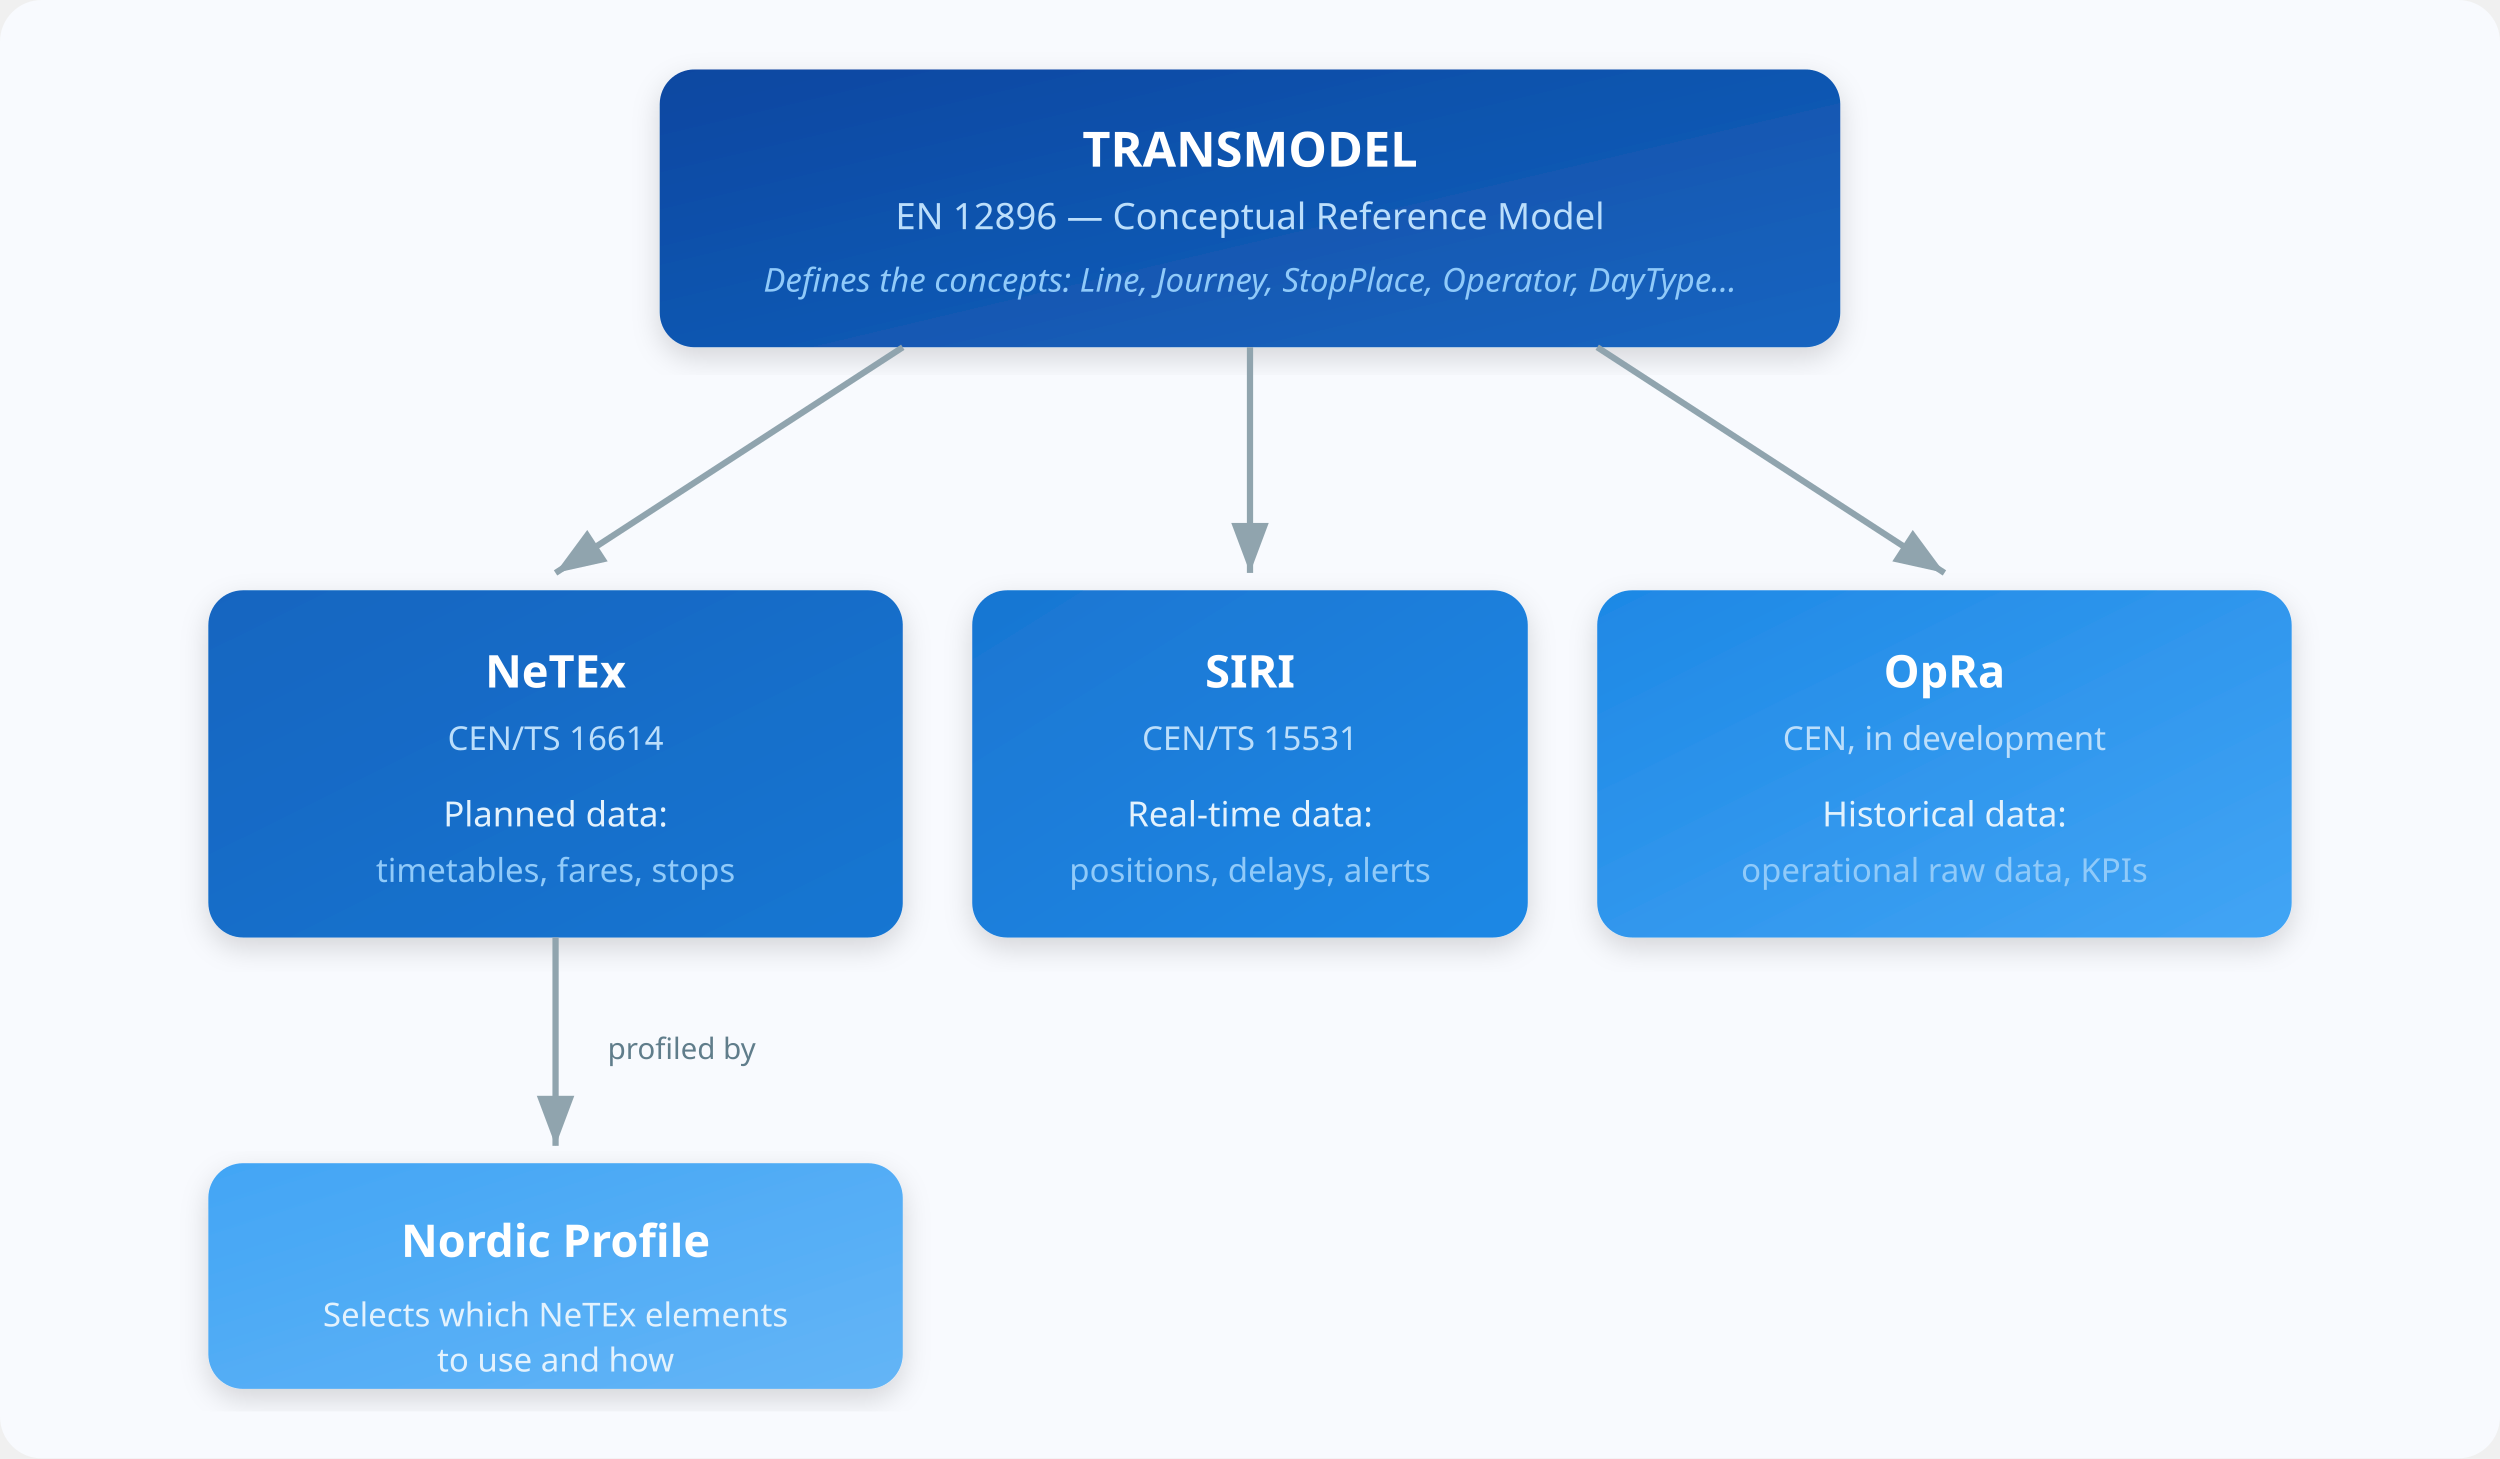
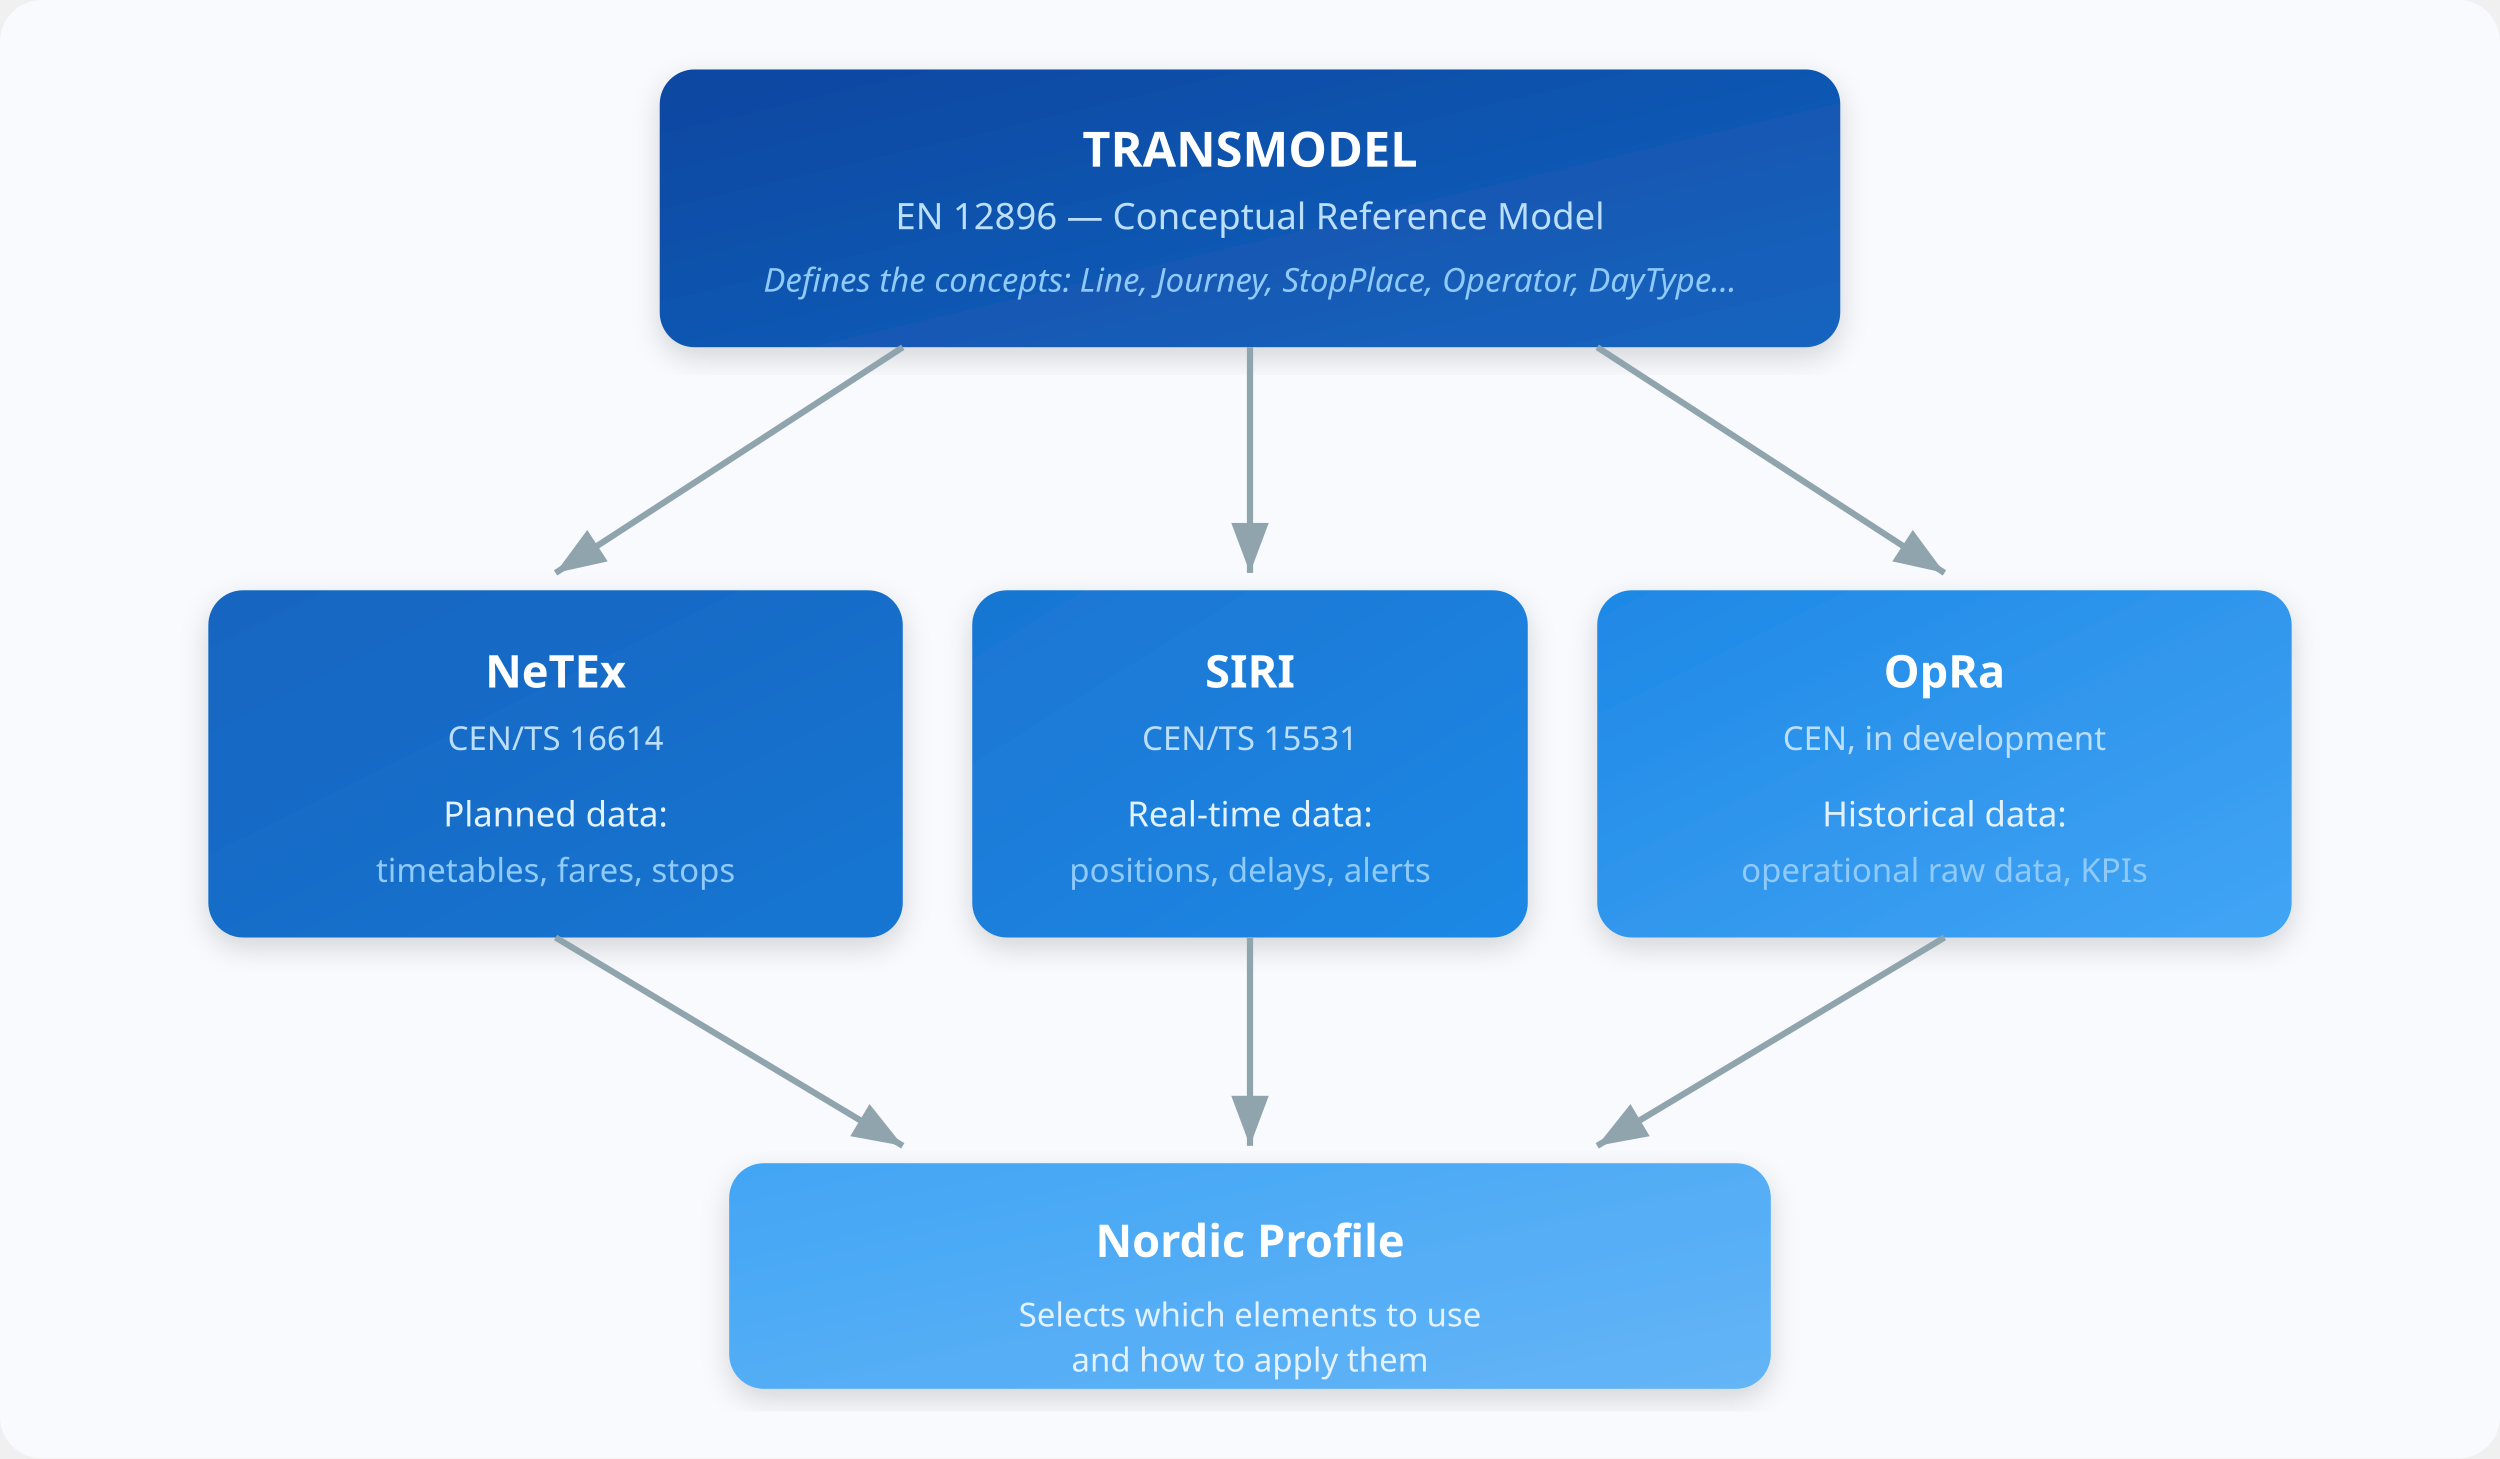
<svg xmlns="http://www.w3.org/2000/svg" viewBox="0 0 720 420" font-family="'Segoe UI', system-ui, sans-serif">
  <defs>
    <linearGradient id="gTM" x1="0%" y1="0%" x2="100%" y2="100%">
      <stop offset="0%" stop-color="#0D47A1" />
      <stop offset="100%" stop-color="#1565C0" />
    </linearGradient>
    <linearGradient id="gNeTEx" x1="0%" y1="0%" x2="100%" y2="100%">
      <stop offset="0%" stop-color="#1565C0" />
      <stop offset="100%" stop-color="#1976D2" />
    </linearGradient>
    <linearGradient id="gSIRI" x1="0%" y1="0%" x2="100%" y2="100%">
      <stop offset="0%" stop-color="#1976D2" />
      <stop offset="100%" stop-color="#1E88E5" />
    </linearGradient>
    <linearGradient id="gOpRa" x1="0%" y1="0%" x2="100%" y2="100%">
      <stop offset="0%" stop-color="#1E88E5" />
      <stop offset="100%" stop-color="#42A5F5" />
    </linearGradient>
    <linearGradient id="gProf" x1="0%" y1="0%" x2="100%" y2="100%">
      <stop offset="0%" stop-color="#42A5F5" />
      <stop offset="100%" stop-color="#64B5F6" />
    </linearGradient>
    <filter id="shadow">
      <feDropShadow dx="0" dy="3" stdDeviation="4" flood-opacity="0.15" />
    </filter>
    <marker id="arrowW" markerWidth="8" markerHeight="6" refX="8" refY="3" orient="auto">
      <path d="M0,0 L8,3 L0,6 Z" fill="#90a4ae" />
    </marker>
  </defs>
  <rect width="720" height="420" fill="#f8fafe" rx="12" />
  <rect x="190" y="20" width="340" height="80" rx="10" fill="url(#gTM)" filter="url(#shadow)" />
  <text x="360" y="48" text-anchor="middle" font-size="14" font-weight="700" fill="#fff">TRANSMODEL</text>
  <text x="360" y="66" text-anchor="middle" font-size="10.5" fill="#bbdefb">EN 12896 — Conceptual Reference Model</text>
  <text x="360" y="84" text-anchor="middle" font-size="9.5" fill="#90caf9" font-style="italic">Defines the concepts: Line, Journey, StopPlace, Operator, DayType…</text>
  <line x1="260" y1="100" x2="160" y2="165" stroke="#90a4ae" stroke-width="1.8" marker-end="url(#arrowW)" />
  <line x1="360" y1="100" x2="360" y2="165" stroke="#90a4ae" stroke-width="1.8" marker-end="url(#arrowW)" />
  <line x1="460" y1="100" x2="560" y2="165" stroke="#90a4ae" stroke-width="1.8" marker-end="url(#arrowW)" />
  <rect x="60" y="170" width="200" height="100" rx="10" fill="url(#gNeTEx)" filter="url(#shadow)" />
  <text x="160" y="198" text-anchor="middle" font-size="13" font-weight="700" fill="#fff">NeTEx</text>
  <text x="160" y="216" text-anchor="middle" font-size="9.5" fill="#bbdefb">CEN/TS 16614</text>
  <text x="160" y="238" text-anchor="middle" font-size="10" fill="#e3f2fd">Planned data:</text>
  <text x="160" y="254" text-anchor="middle" font-size="9.5" fill="#90caf9">timetables, fares, stops</text>
  <rect x="280" y="170" width="160" height="100" rx="10" fill="url(#gSIRI)" filter="url(#shadow)" />
  <text x="360" y="198" text-anchor="middle" font-size="13" font-weight="700" fill="#fff">SIRI</text>
  <text x="360" y="216" text-anchor="middle" font-size="9.5" fill="#bbdefb">CEN/TS 15531</text>
  <text x="360" y="238" text-anchor="middle" font-size="10" fill="#e3f2fd">Real-time data:</text>
  <text x="360" y="254" text-anchor="middle" font-size="9.5" fill="#90caf9">positions, delays, alerts</text>
  <rect x="460" y="170" width="200" height="100" rx="10" fill="url(#gOpRa)" filter="url(#shadow)" />
  <text x="560" y="198" text-anchor="middle" font-size="13" font-weight="700" fill="#fff">OpRa</text>
  <text x="560" y="216" text-anchor="middle" font-size="9.5" fill="#bbdefb">CEN, in development</text>
  <text x="560" y="238" text-anchor="middle" font-size="10" fill="#e3f2fd">Historical data:</text>
  <text x="560" y="254" text-anchor="middle" font-size="9.5" fill="#90caf9">operational raw data, KPIs</text>
-   <line x1="160" y1="270" x2="160" y2="330" stroke="#90a4ae" stroke-width="1.8" marker-end="url(#arrowW)" />
-   <text x="175" y="305" text-anchor="start" font-size="8.5" fill="#607d8b">profiled by</text>
-   <rect x="60" y="335" width="200" height="65" rx="10" fill="url(#gProf)" filter="url(#shadow)" />
-   <text x="160" y="362" text-anchor="middle" font-size="13" font-weight="700" fill="#fff">Nordic Profile</text>
-   <text x="160" y="382" text-anchor="middle" font-size="9.5" fill="#e3f2fd">Selects which NeTEx elements</text>
-   <text x="160" y="395" text-anchor="middle" font-size="9.5" fill="#e3f2fd">to use and how</text>
+   <line x1="160" y1="270" x2="260" y2="330" stroke="#90a4ae" stroke-width="1.8" marker-end="url(#arrowW)" />
+   <line x1="360" y1="270" x2="360" y2="330" stroke="#90a4ae" stroke-width="1.8" marker-end="url(#arrowW)" />
+   <line x1="560" y1="270" x2="460" y2="330" stroke="#90a4ae" stroke-width="1.8" marker-end="url(#arrowW)" />
+   <rect x="210" y="335" width="300" height="65" rx="10" fill="url(#gProf)" filter="url(#shadow)" />
+   <text x="360" y="362" text-anchor="middle" font-size="13" font-weight="700" fill="#fff">Nordic Profile</text>
+   <text x="360" y="382" text-anchor="middle" font-size="9.5" fill="#e3f2fd">Selects which elements to use</text>
+   <text x="360" y="395" text-anchor="middle" font-size="9.5" fill="#e3f2fd">and how to apply them</text>
  <a href="https://www.transmodel-cen.eu/" target="_blank">
    <rect x="190" y="20" width="340" height="80" rx="10" fill="transparent" cursor="pointer" />
  </a>
  <a href="https://www.netex-cen.eu/" target="_blank">
    <rect x="60" y="170" width="200" height="100" rx="10" fill="transparent" cursor="pointer" />
  </a>
  <a href="https://www.siri-cen.eu/" target="_blank">
    <rect x="280" y="170" width="160" height="100" rx="10" fill="transparent" cursor="pointer" />
  </a>
</svg>
